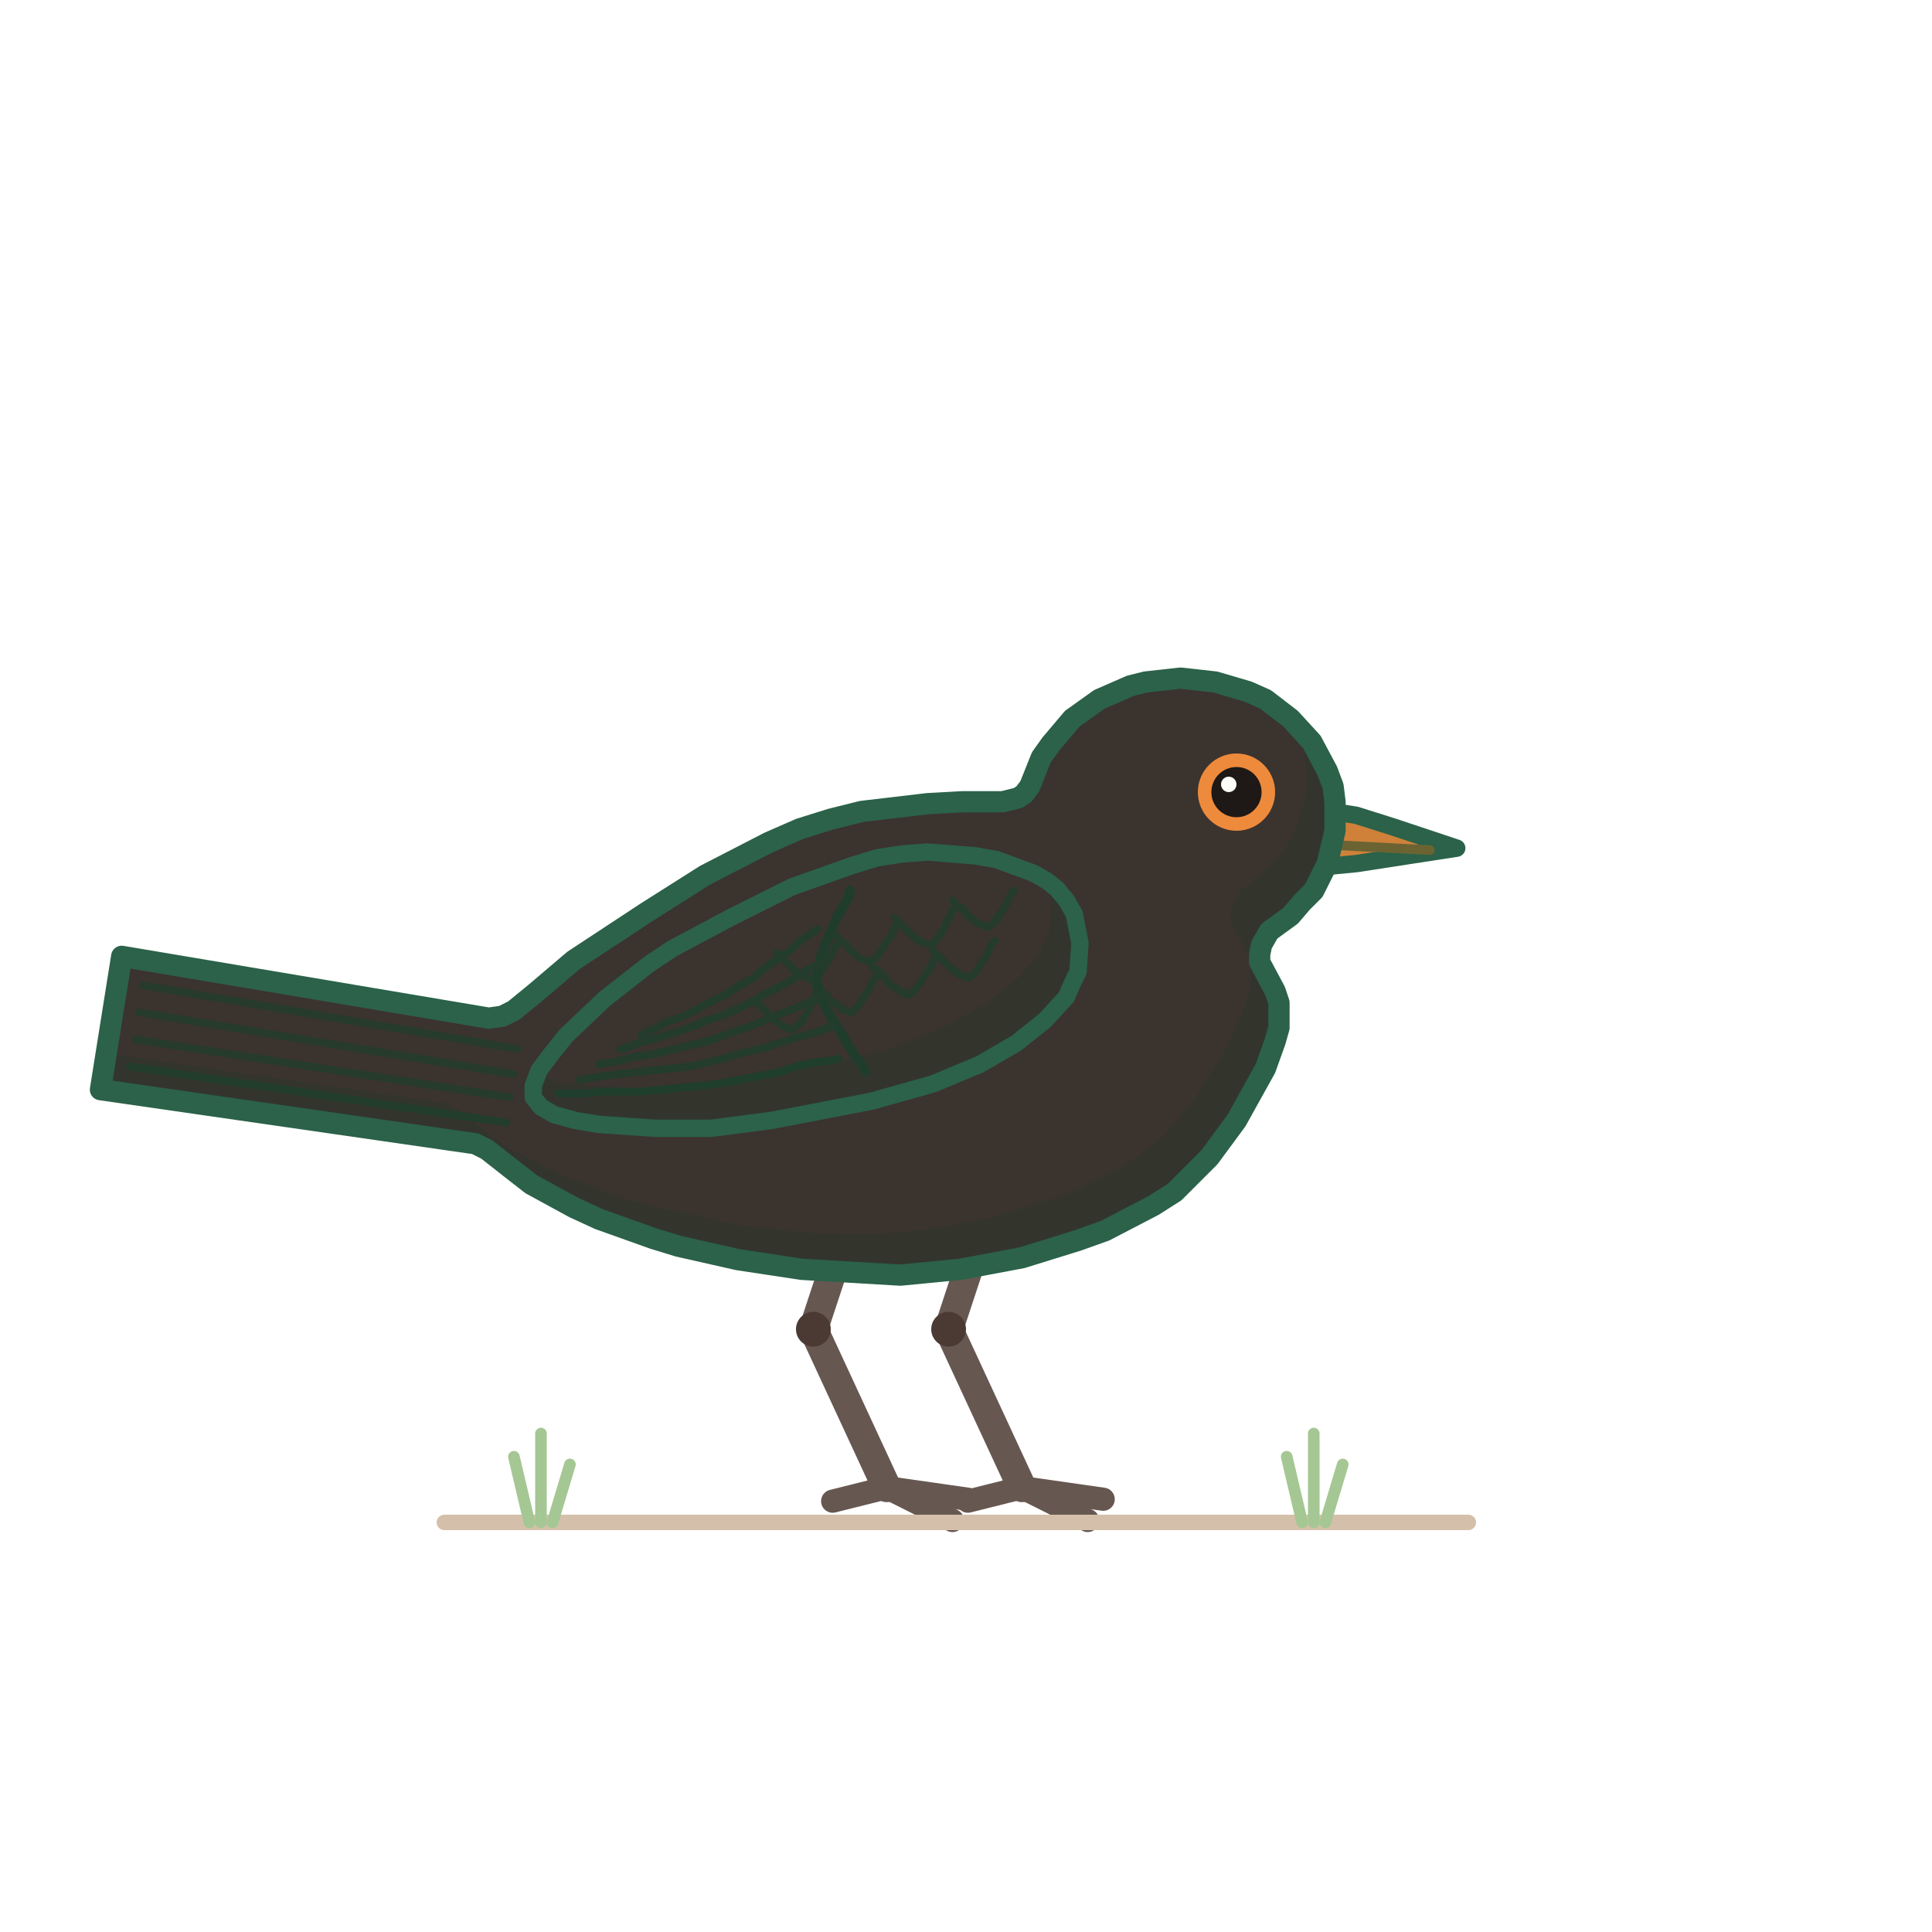
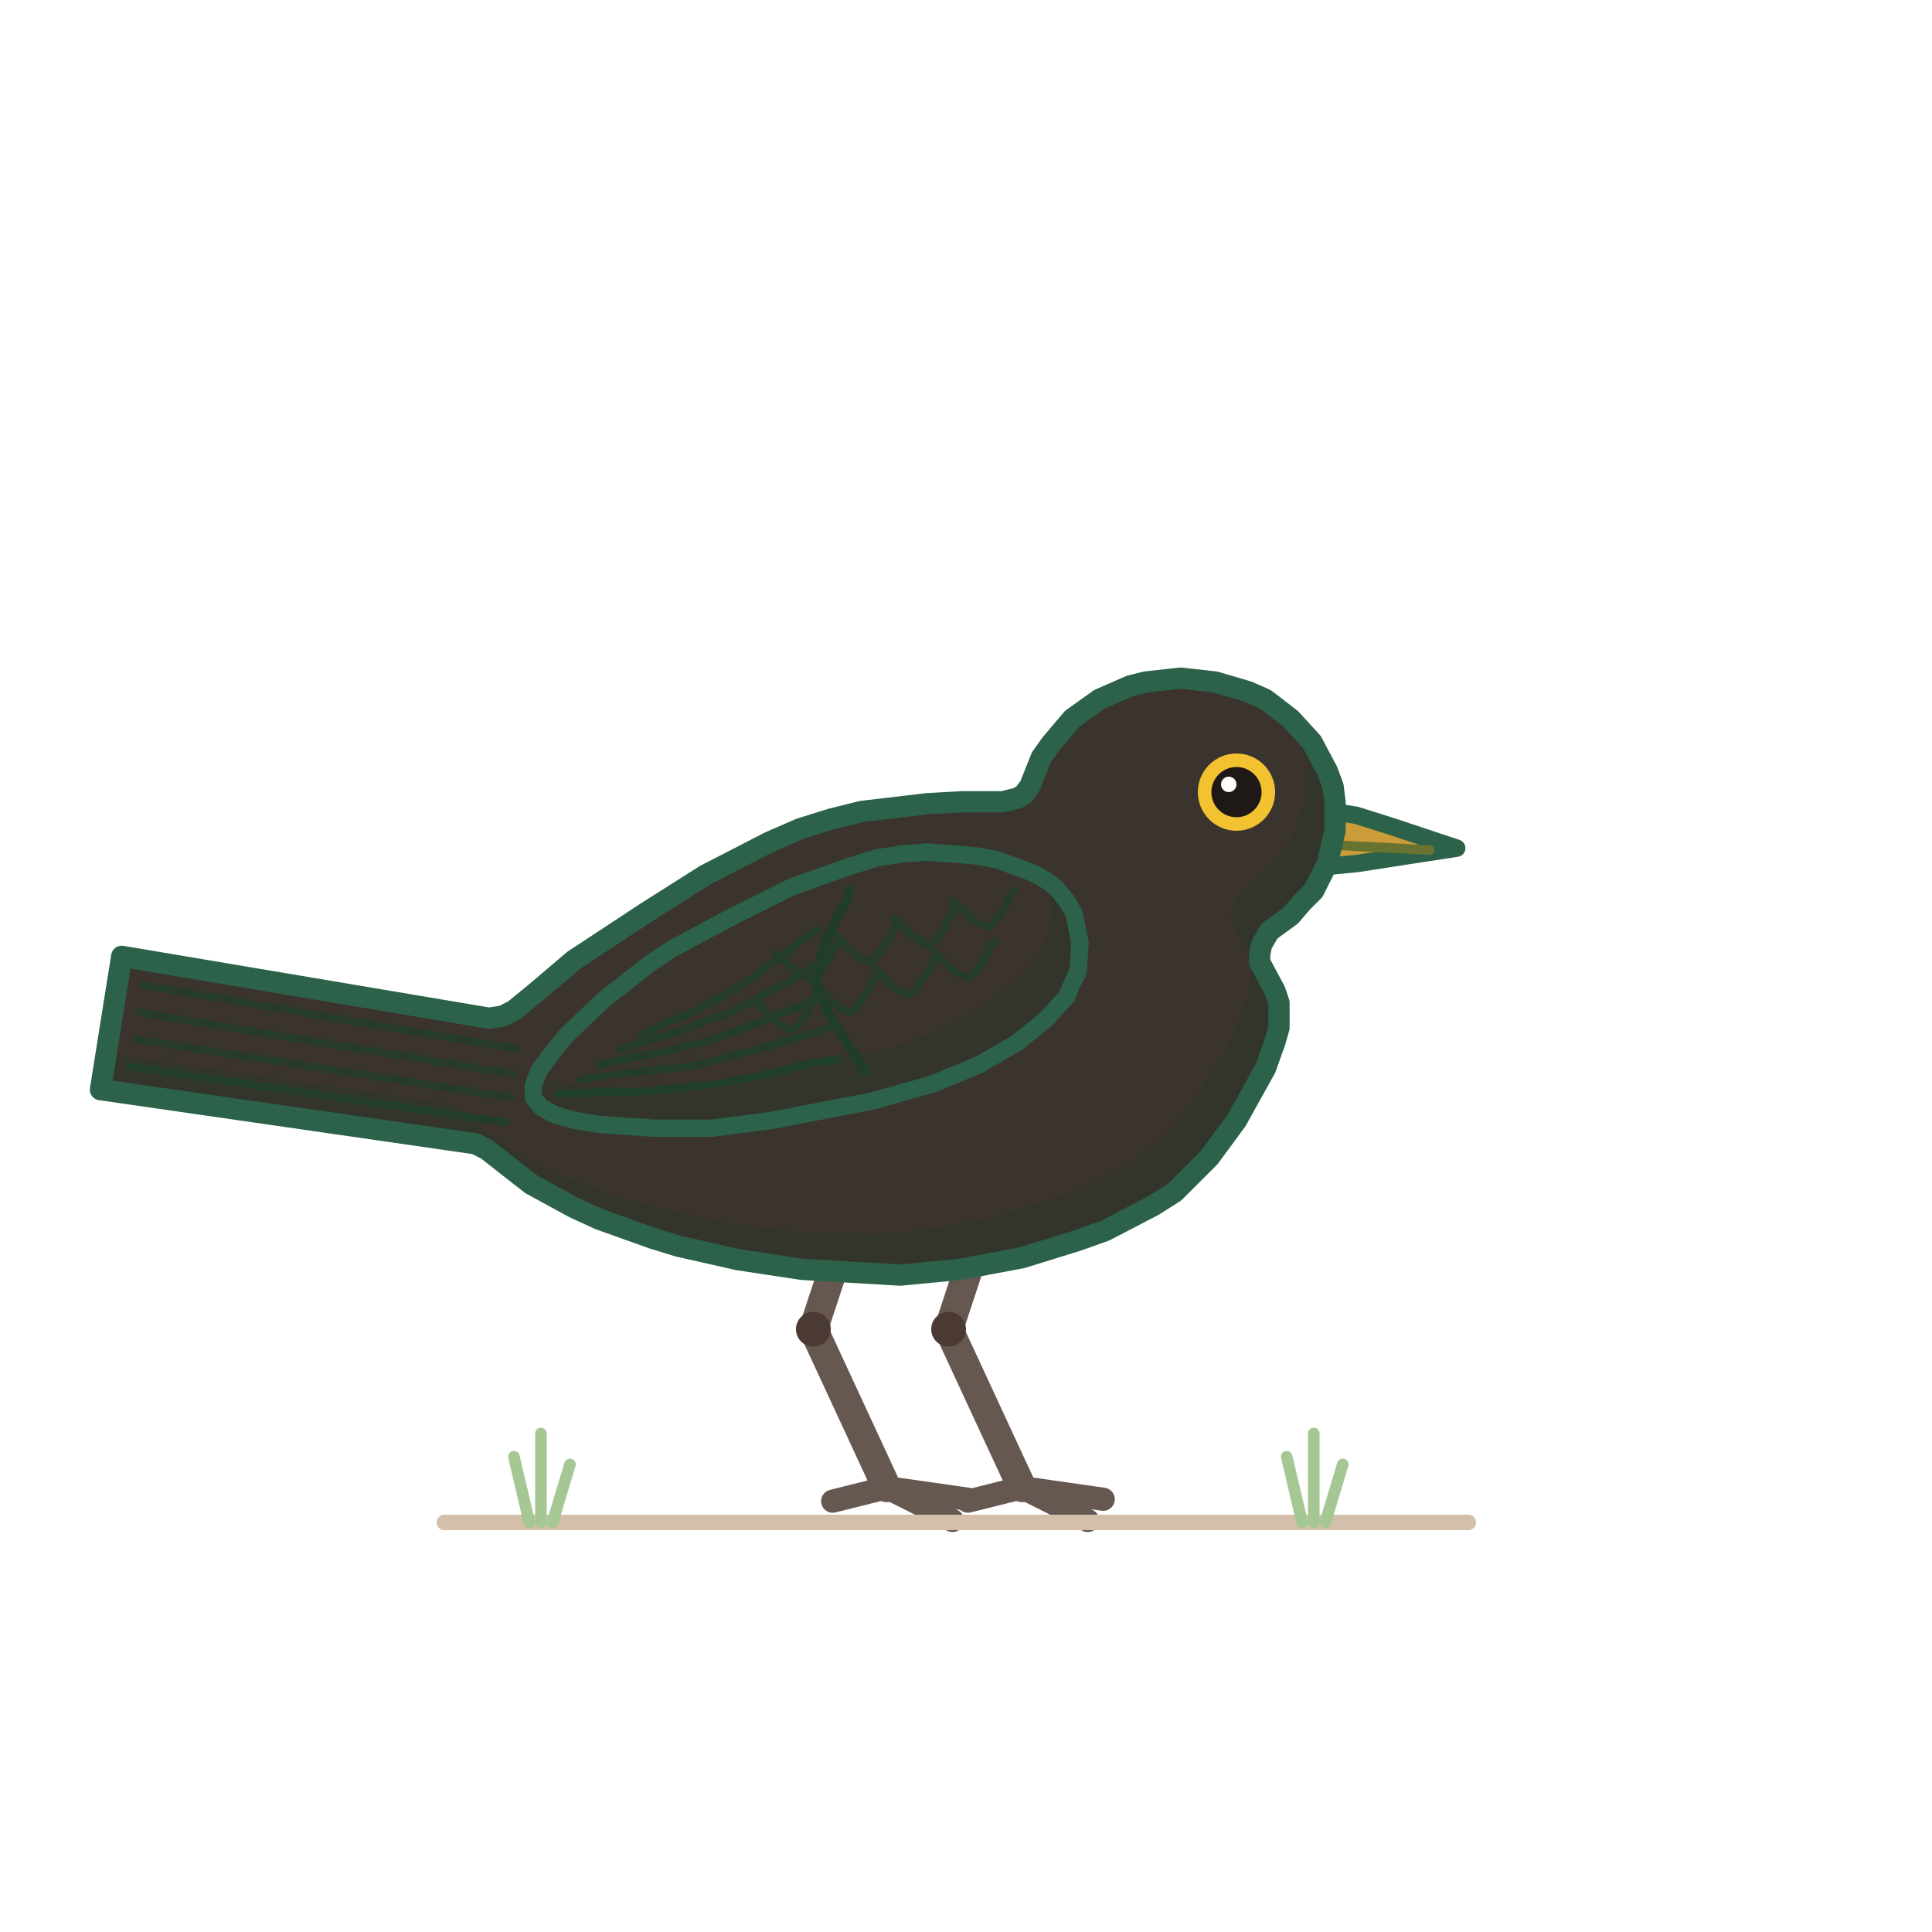
<svg xmlns="http://www.w3.org/2000/svg" width="100" height="100" viewBox="0 0 100 100">
  <g stroke-linecap="round" stroke-linejoin="round">
    <path d="M45,60 L42.1,68.8 L45.9,77" fill="none" stroke="#665750" stroke-width="1.5" />
    <circle cx="42.1" cy="68.8" r="0.9" fill="#4B3A33" />
    <path d="M45.9,77 L50.1,77.6" fill="none" stroke="#665750" stroke-width="1.2" />
    <path d="M45.9,77 L49.3,78.7" fill="none" stroke="#665750" stroke-width="1.2" />
    <path d="M45.9,77 L43.1,77.7" fill="none" stroke="#665750" stroke-width="1.2" />
    <path d="M52,60 L49.1,68.8 L52.9,77" fill="none" stroke="#665750" stroke-width="1.5" />
    <circle cx="49.1" cy="68.8" r="0.9" fill="#4B3A33" />
    <path d="M52.9,77 L57.1,77.6" fill="none" stroke="#665750" stroke-width="1.2" />
    <path d="M52.9,77 L56.3,78.7" fill="none" stroke="#665750" stroke-width="1.2" />
    <path d="M52.9,77 L50.1,77.7" fill="none" stroke="#665750" stroke-width="1.2" />
-     <path d="M65,41.5 L68.3,41.9 L70.2,42.2 L72.1,42.8 L75.4,43.9 L70.2,44.7 L65,45.2 Z" fill="#EE8A3C" stroke="none" />
+     <path d="M65,41.5 L68.3,41.9 L70.2,42.2 L72.1,42.8 L75.4,43.9 L70.2,44.7 L65,45.2 Z" fill="#E9A93A" stroke="none" />
    <path d="M65,45.2 L65,42.9 L70.5,42.3 L75.4,43.9 L70.2,44.7 Z" fill="#06472A" fill-opacity="0.13" stroke="none" />
    <path d="M65,41.5 L68.3,41.9 L70.2,42.2 L72.1,42.8 L75.4,43.9 L70.2,44.7 L65,45.2 Z" fill="none" stroke="#2B6249" stroke-width="0.9" />
-     <path d="M66.4,43.6 L74,44" fill="none" stroke="#6B6432" stroke-width="0.5" />
+     <path d="M66.4,43.6 L74,44" fill="none" stroke="#687231" stroke-width="0.5" />
    <path d="M5.2,56.4 L6.3,49.5 L25.3,52.7 L26,52.6 L26.6,52.3 L27.7,51.4 L29.7,49.7 L33.5,47.2 L36.5,45.3 L39.8,43.6 L41.4,42.9 L43,42.4 L44.6,42 L48,41.6 L49.8,41.5 L51.9,41.5 L52.7,41.3 L53,41.1 L53.3,40.7 L53.9,39.2 L54.4,38.5 L55.5,37.2 L56.9,36.2 L58.5,35.5 L59.3,35.3 L61.1,35.1 L62.9,35.3 L64.6,35.8 L65.5,36.2 L66.8,37.2 L67.9,38.4 L68.7,39.9 L69,40.7 L69.1,41.5 L69.1,43 L68.7,44.7 L68,46.1 L67.4,46.7 L66.8,47.4 L65.7,48.2 L65.3,48.9 L65.2,49.4 L65.2,49.8 L66,51.3 L66.2,51.9 L66.2,53.2 L66,53.9 L65.5,55.3 L64,58 L62.6,59.9 L61.7,60.8 L60.8,61.7 L59.7,62.4 L57.2,63.7 L55.8,64.2 L52.9,65.1 L49.7,65.7 L46.6,66 L43.2,65.8 L41.5,65.7 L38.2,65.2 L35.1,64.5 L33.8,64.1 L31,63.1 L29.7,62.5 L27.5,61.3 L26.6,60.6 L25.2,59.5 L24.6,59.2 Z" fill="#3B332E" stroke="none" />
    <path d="M30,60.2 L25.2,59.5 L24.5,59.2 L5.2,56.4 L6.3,49.5 L25.3,52.7 L26.1,52.6 L31.1,53.5 L31.2,53.7 L30.2,60 Z" fill="#3B332E" stroke="none" />
    <path d="M68.5,45.2 L68,46.1 L66.8,47.3 L65.6,48.4 L65.2,49.1 L65.2,49.8 L66,51.3 L66.2,51.9 L66.2,52.6 L65,53 L63.6,53.1 L62.1,53 L60.8,52.6 L59.6,52 L58.6,51.3 L57.8,50.4 L57.5,49.9 L57.3,49.3 L57.2,48.3 L57.3,47.2 L57.5,46.7 L57.8,46.2 L58.6,45.3 L59.6,44.5 L60.2,44.2 L60.8,44 L62.1,43.6 L62.8,43.5 L64.3,43.5 L65,43.6 L66.3,44 L67.6,44.5 Z" fill="#3B332E" stroke="none" />
    <path d="M65.8,54.4 L64.6,57 L63.3,58.9 L62.6,59.9 L60.8,61.7 L59.7,62.4 L57.2,63.7 L54.4,64.7 L51.3,65.4 L48.1,65.9 L44.9,65.9 L41.5,65.7 L38.2,65.2 L35.1,64.5 L32.4,63.6 L29.8,62.5 L27.5,61.3 L27.8,60.3 L28.4,59.3 L29.2,58.3 L30.3,57.3 L31.7,56.4 L33.2,55.5 L35,54.7 L36.9,54 L38.9,53.4 L41.1,52.8 L43.4,52.4 L45.8,52.1 L50.5,51.7 L55.2,51.9 L57.5,52.1 L59.6,52.4 L61.6,52.9 L63.4,53.4 Z" fill="#3B332E" stroke="none" />
    <path d="M5.3,56.4 L5.5,54.5 L23.1,57.1 L23.7,57.4 L25.1,58.5 L26,59.2 L28.2,60.4 L29.5,61 L32.2,62 L33.6,62.4 L38.3,63.4 L41.7,63.8 L45.1,63.9 L48.2,63.6 L51.4,63 L54.3,62.1 L55.7,61.6 L58.2,60.3 L59.2,59.6 L60.2,58.8 L61.8,56.9 L62.5,55.8 L63.6,54 L64.3,52.4 L64.7,51.1 L64.7,49.8 L64.5,49.2 L63.7,47.7 L63.7,47.3 L63.8,46.8 L64.2,46.1 L65.3,45.2 L66.4,44 L66.9,43.3 L67.4,41.8 L67.6,40.9 L67.6,39.4 L67.4,38.5 L67,37.4 L67.9,38.4 L68.3,39.1 L69,40.7 L69.1,41.5 L69.1,43 L68.7,44.7 L68,46.1 L67.4,46.7 L66.8,47.4 L65.7,48.2 L65.3,48.9 L65.2,49.4 L65.2,49.8 L66,51.3 L66.2,51.9 L66.2,53.2 L66,53.9 L65.5,55.3 L64,58 L62.6,59.9 L61.7,60.8 L60.8,61.7 L59.7,62.4 L57.2,63.7 L55.8,64.2 L52.9,65.1 L49.7,65.7 L46.6,66 L43.2,65.8 L41.5,65.7 L38.2,65.2 L35.1,64.5 L33.8,64.1 L31,63.1 L29.7,62.5 L27.5,61.3 L26.6,60.6 L25.2,59.5 L24.6,59.2 Z" fill="#06472A" fill-opacity="0.13" stroke="none" />
    <path d="M5.2,56.4 L6.3,49.5 L25.3,52.7 L26,52.6 L26.6,52.3 L27.7,51.4 L29.7,49.7 L33.5,47.2 L36.5,45.3 L39.8,43.6 L41.4,42.9 L43,42.4 L44.6,42 L48,41.6 L49.8,41.5 L51.9,41.5 L52.7,41.3 L53,41.1 L53.3,40.7 L53.9,39.2 L54.4,38.5 L55.5,37.2 L56.9,36.2 L58.5,35.5 L59.3,35.3 L61.1,35.1 L62.9,35.3 L64.6,35.8 L65.5,36.2 L66.8,37.2 L67.9,38.4 L68.7,39.9 L69,40.7 L69.1,41.5 L69.1,43 L68.7,44.7 L68,46.1 L67.4,46.7 L66.8,47.4 L65.7,48.2 L65.3,48.9 L65.2,49.4 L65.2,49.8 L66,51.3 L66.2,51.9 L66.2,53.2 L66,53.9 L65.5,55.3 L64,58 L62.6,59.9 L61.7,60.8 L60.8,61.7 L59.7,62.4 L57.2,63.7 L55.8,64.2 L52.9,65.1 L49.7,65.7 L46.6,66 L43.2,65.8 L41.5,65.7 L38.2,65.2 L35.1,64.5 L33.8,64.1 L31,63.1 L29.7,62.5 L27.5,61.3 L26.6,60.6 L25.2,59.5 L24.6,59.2 Z" fill="none" stroke="#2B6249" stroke-width="1.1" />
    <path d="M26.2,58.1 L6.7,55.2" fill="none" stroke="#223D2C" stroke-width="0.4" />
    <path d="M26.4,56.8 L7,53.8" fill="none" stroke="#263B2C" stroke-width="0.4" />
    <path d="M26.6,55.6 L7.2,52.4" fill="none" stroke="#263B2C" stroke-width="0.4" />
    <path d="M26.8,54.3 L7.4,51" fill="none" stroke="#263B2C" stroke-width="0.4" />
    <path d="M53.5,45.2 L54.2,45.6 L54.7,46 L55.2,46.6 L55.6,47.3 L55.9,48.8 L55.8,50.3 L55.5,50.9 L55.2,51.6 L54.1,52.8 L52.6,54 L50.7,55.1 L48.3,56.1 L45.1,57 L39.9,58 L36.8,58.4 L33.9,58.4 L31,58.2 L29.8,58 L28.7,57.7 L28,57.3 L27.6,56.8 L27.6,56.2 L27.9,55.4 L28.5,54.6 L29.3,53.6 L31.3,51.7 L33.6,49.9 L34.8,49.1 L37.8,47.5 L41,45.9 L44.1,44.8 L45.4,44.4 L46.7,44.2 L48,44.1 L50.5,44.3 L51.6,44.5 Z" fill="#3B332E" stroke="none" />
    <path d="M27.6,56.2 L27.8,55.7 L29.5,56.1 L32.4,56.3 L35.3,56.3 L36.8,56.1 L40.1,55.6 L45.3,54.5 L48.1,53.5 L49.2,53 L51.1,51.9 L52.6,50.7 L53.7,49.5 L54,48.8 L54.3,48.2 L54.4,46.7 L54.2,45.6 L54.7,46 L55.2,46.6 L55.6,47.3 L55.8,48 L55.9,49.5 L55.8,50.3 L55.5,50.9 L55.2,51.6 L54.1,52.8 L52.6,54 L50.7,55.1 L49.6,55.6 L46.8,56.6 L43.4,57.4 L39.9,58 L36.8,58.4 L33.9,58.4 L31,58.2 L29.8,58 L28.7,57.7 L28,57.3 L27.6,56.8 Z" fill="#06472A" fill-opacity="0.13" stroke="none" />
    <path d="M53.5,45.2 L54.2,45.6 L54.7,46 L55.2,46.6 L55.6,47.3 L55.9,48.8 L55.8,50.3 L55.5,50.9 L55.2,51.6 L54.1,52.8 L52.6,54 L50.7,55.1 L48.3,56.1 L45.1,57 L39.9,58 L36.8,58.4 L33.9,58.4 L31,58.2 L29.8,58 L28.7,57.7 L28,57.3 L27.6,56.8 L27.6,56.2 L27.9,55.4 L28.5,54.6 L29.3,53.6 L31.3,51.7 L33.6,49.9 L34.8,49.1 L37.8,47.5 L41,45.9 L44.1,44.8 L45.4,44.4 L46.7,44.2 L48,44.1 L50.5,44.3 L51.6,44.5 Z" fill="none" stroke="#2B6249" stroke-width="0.9" />
    <path d="M52.5,46.1 L52.4,46.2 L52.2,46.5 L52.1,46.8 L51.9,47.1 L51.7,47.4 L51.5,47.7 L51.3,47.9 L51.1,48 L50.9,47.9 L50.6,47.8 L50.4,47.6 L50.1,47.4 L49.9,47.1 L49.6,46.9 L49.4,46.7 L49.3,46.6" fill="none" stroke="#253B2C" stroke-width="0.4" />
    <path d="M49.5,47 L49.3,47.1 L49.2,47.4 L49,47.7 L48.9,48 L48.7,48.3 L48.5,48.6 L48.3,48.8 L48.1,48.9 L47.8,48.8 L47.6,48.7 L47.3,48.5 L47.1,48.3 L46.8,48 L46.6,47.8 L46.4,47.6 L46.3,47.5" fill="none" stroke="#253B2C" stroke-width="0.4" />
    <path d="M46.4,47.9 L46.3,48 L46.2,48.3 L46,48.6 L45.8,48.9 L45.6,49.2 L45.4,49.5 L45.2,49.7 L45,49.8 L44.8,49.7 L44.5,49.6 L44.3,49.4 L44,49.2 L43.8,48.9 L43.5,48.7 L43.4,48.5 L43.2,48.4" fill="none" stroke="#253B2C" stroke-width="0.4" />
    <path d="M43.4,48.8 L43.3,48.9 L43.1,49.2 L43,49.5 L42.8,49.8 L42.6,50.1 L42.4,50.4 L42.2,50.6 L42,50.7 L41.8,50.6 L41.5,50.5 L41.2,50.3 L41,50.1 L40.7,49.8 L40.5,49.6 L40.3,49.4 L40.2,49.3" fill="none" stroke="#253B2C" stroke-width="0.4" />
    <path d="M51.5,48.7 L51.4,48.8 L51.2,49.1 L51.1,49.4 L50.9,49.7 L50.7,50 L50.5,50.3 L50.3,50.5 L50.1,50.6 L49.8,50.5 L49.6,50.4 L49.3,50.2 L49.1,50 L48.8,49.7 L48.6,49.5 L48.4,49.3 L48.3,49.2" fill="none" stroke="#253B2C" stroke-width="0.4" />
    <path d="M48.4,49.6 L48.3,49.7 L48.2,50 L48,50.3 L47.8,50.6 L47.6,50.9 L47.4,51.2 L47.2,51.4 L47,51.5 L46.8,51.4 L46.6,51.3 L46.3,51.1 L46,50.9 L45.8,50.6 L45.6,50.4 L45.4,50.2 L45.2,50.1" fill="none" stroke="#253B2C" stroke-width="0.4" />
    <path d="M45.4,50.5 L45.3,50.6 L45.1,50.9 L45,51.2 L44.8,51.5 L44.6,51.8 L44.4,52.1 L44.2,52.3 L44,52.4 L43.8,52.3 L43.5,52.2 L43.3,52 L43,51.8 L42.7,51.5 L42.5,51.3 L42.3,51.1 L42.2,51" fill="none" stroke="#253B2C" stroke-width="0.4" />
    <path d="M42.3,51.4 L42.2,51.5 L42.1,51.8 L41.9,52.1 L41.8,52.4 L41.6,52.7 L41.4,53 L41.1,53.2 L40.9,53.3 L40.7,53.2 L40.5,53.1 L40.2,52.9 L40,52.7 L39.7,52.4 L39.5,52.2 L39.3,52 L39.1,51.9" fill="none" stroke="#253B2C" stroke-width="0.4" />
    <path d="M44,46.1 L43.9,46.5 L43.6,47 L43.3,47.5 L43,48.2 L42.7,48.9 L42.5,49.5 L42.3,50.2 L42.3,50.8 L42.4,51.4 L42.7,52.1 L43.1,52.8 L43.5,53.4 L43.9,54.1 L44.3,54.7 L44.6,55.1 L44.8,55.5" fill="none" stroke="#203D2C" stroke-width="0.5" />
    <path d="M43.4,54.8 L42.9,54.9 L42.1,55 L41.2,55.2 L40.3,55.5 L39.2,55.7 L38.2,55.9 L37.1,56.1 L36.2,56.2 L35.2,56.3 L34.2,56.4 L33.1,56.5 L32.1,56.5 L31.1,56.5 L30.2,56.6 L29.5,56.6 L28.9,56.6" fill="none" stroke="#1F3E2C" stroke-width="0.4" />
    <path d="M43.1,53.1 L42.6,53.3 L42,53.5 L41.2,53.7 L40.3,54 L39.3,54.3 L38.4,54.5 L37.4,54.8 L36.6,55 L35.7,55.2 L34.8,55.3 L33.8,55.4 L32.9,55.5 L32,55.6 L31.2,55.7 L30.5,55.8 L30,55.9" fill="none" stroke="#233C2C" stroke-width="0.4" />
    <path d="M42.8,51.5 L42.4,51.6 L41.8,51.9 L41.1,52.2 L40.3,52.5 L39.4,52.9 L38.6,53.2 L37.7,53.5 L36.9,53.8 L36.2,54 L35.3,54.2 L34.5,54.4 L33.6,54.6 L32.8,54.7 L32.1,54.9 L31.5,55 L31,55.1" fill="none" stroke="#233C2C" stroke-width="0.4" />
    <path d="M42.6,49.8 L42.2,50 L41.6,50.3 L41,50.7 L40.3,51.1 L39.5,51.5 L38.8,51.9 L38,52.3 L37.3,52.6 L36.6,52.8 L35.9,53.1 L35.1,53.4 L34.4,53.6 L33.7,53.8 L33,54 L32.5,54.2 L32.1,54.3" fill="none" stroke="#233C2C" stroke-width="0.4" />
    <path d="M42.3,48.1 L41.9,48.4 L41.4,48.7 L40.9,49.2 L40.3,49.6 L39.6,50.1 L39,50.6 L38.3,51 L37.7,51.4 L37.1,51.7 L36.5,52 L35.8,52.4 L35.1,52.7 L34.5,52.9 L34,53.2 L33.5,53.4 L33.2,53.6" fill="none" stroke="#233C2C" stroke-width="0.4" />
-     <circle cx="64" cy="41" r="2" fill="#EE8A3C" />
+     <circle cx="64" cy="41" r="2" fill="#F2C230" />
    <circle cx="64" cy="41" r="1.3" fill="#1E1916" />
    <circle cx="63.6" cy="40.6" r="0.4" fill="#FFFDF8" />
    <path d="M23,78.8 L76,78.8" fill="none" stroke="#D4C0AA" stroke-width="0.8" />
    <path d="M27.4,78.8 L26.6,75.4" fill="none" stroke="#A5C793" stroke-width="0.6" />
    <path d="M28,78.8 L28,74.2" fill="none" stroke="#A5C793" stroke-width="0.6" />
    <path d="M28.6,78.8 L29.5,75.8" fill="none" stroke="#A5C793" stroke-width="0.6" />
    <path d="M67.4,78.8 L66.6,75.4" fill="none" stroke="#A5C793" stroke-width="0.6" />
    <path d="M68,78.8 L68,74.2" fill="none" stroke="#A5C793" stroke-width="0.6" />
    <path d="M68.6,78.8 L69.5,75.8" fill="none" stroke="#A5C793" stroke-width="0.6" />
  </g>
</svg>
